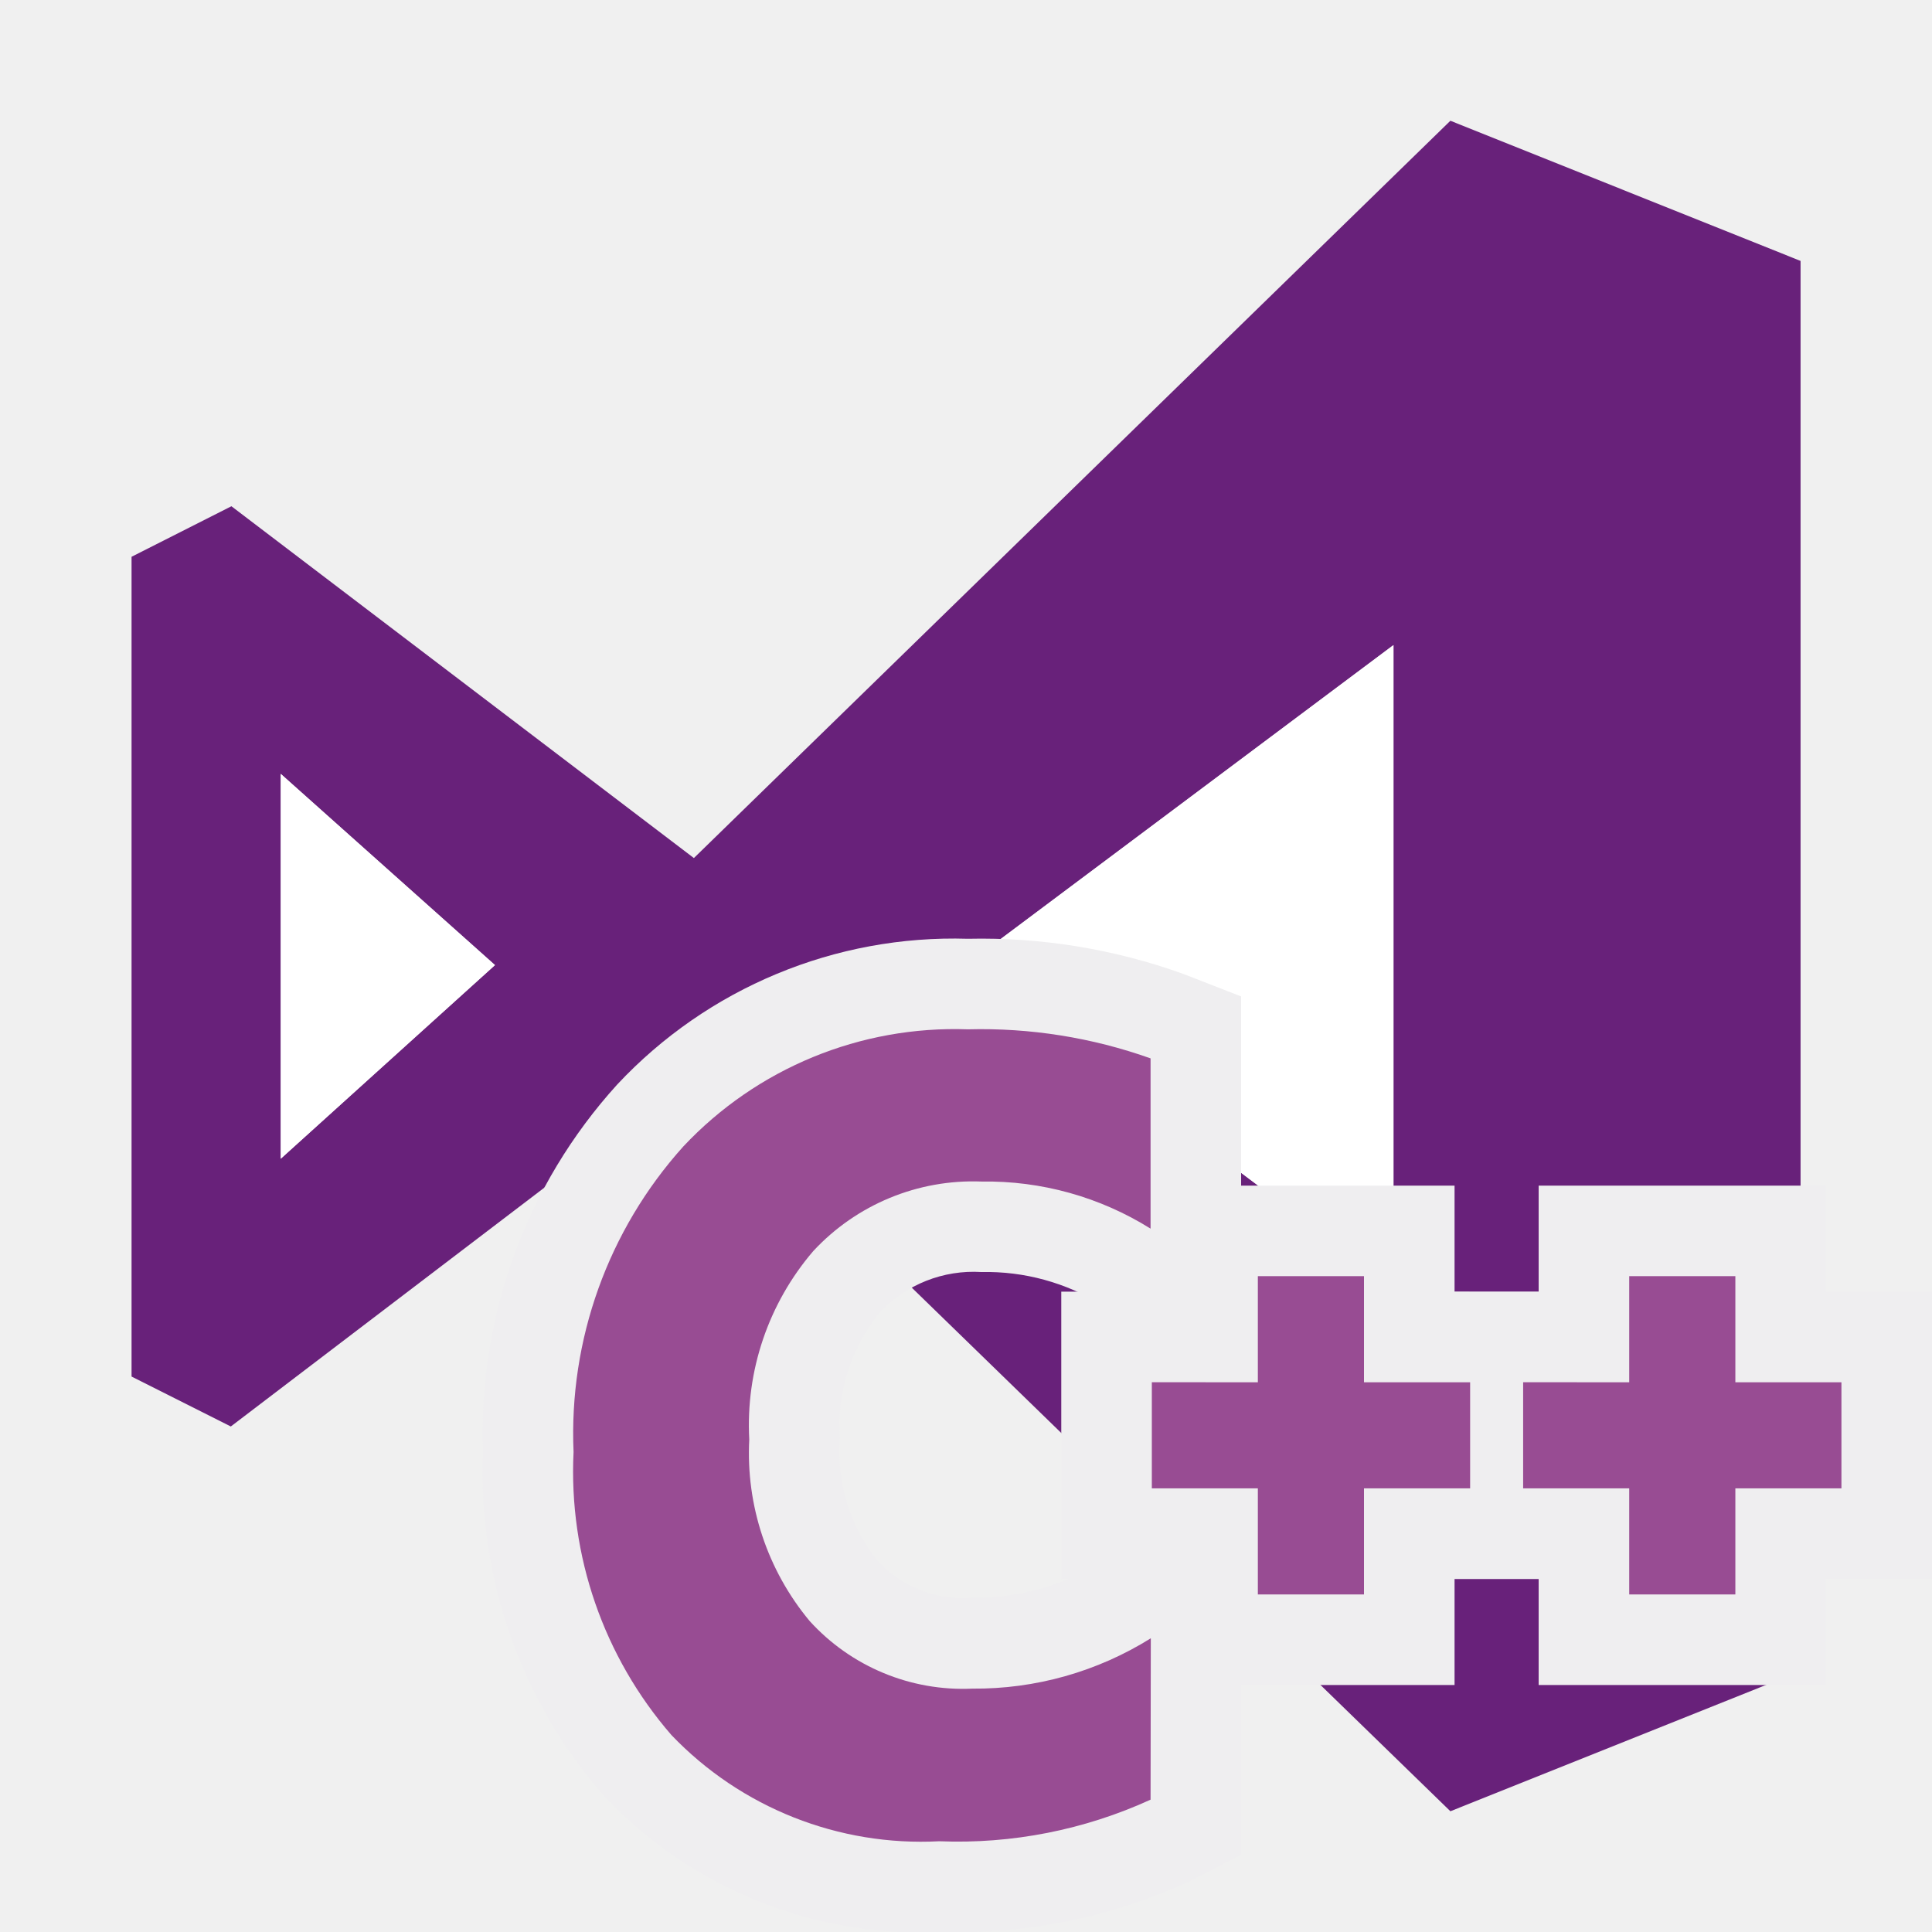
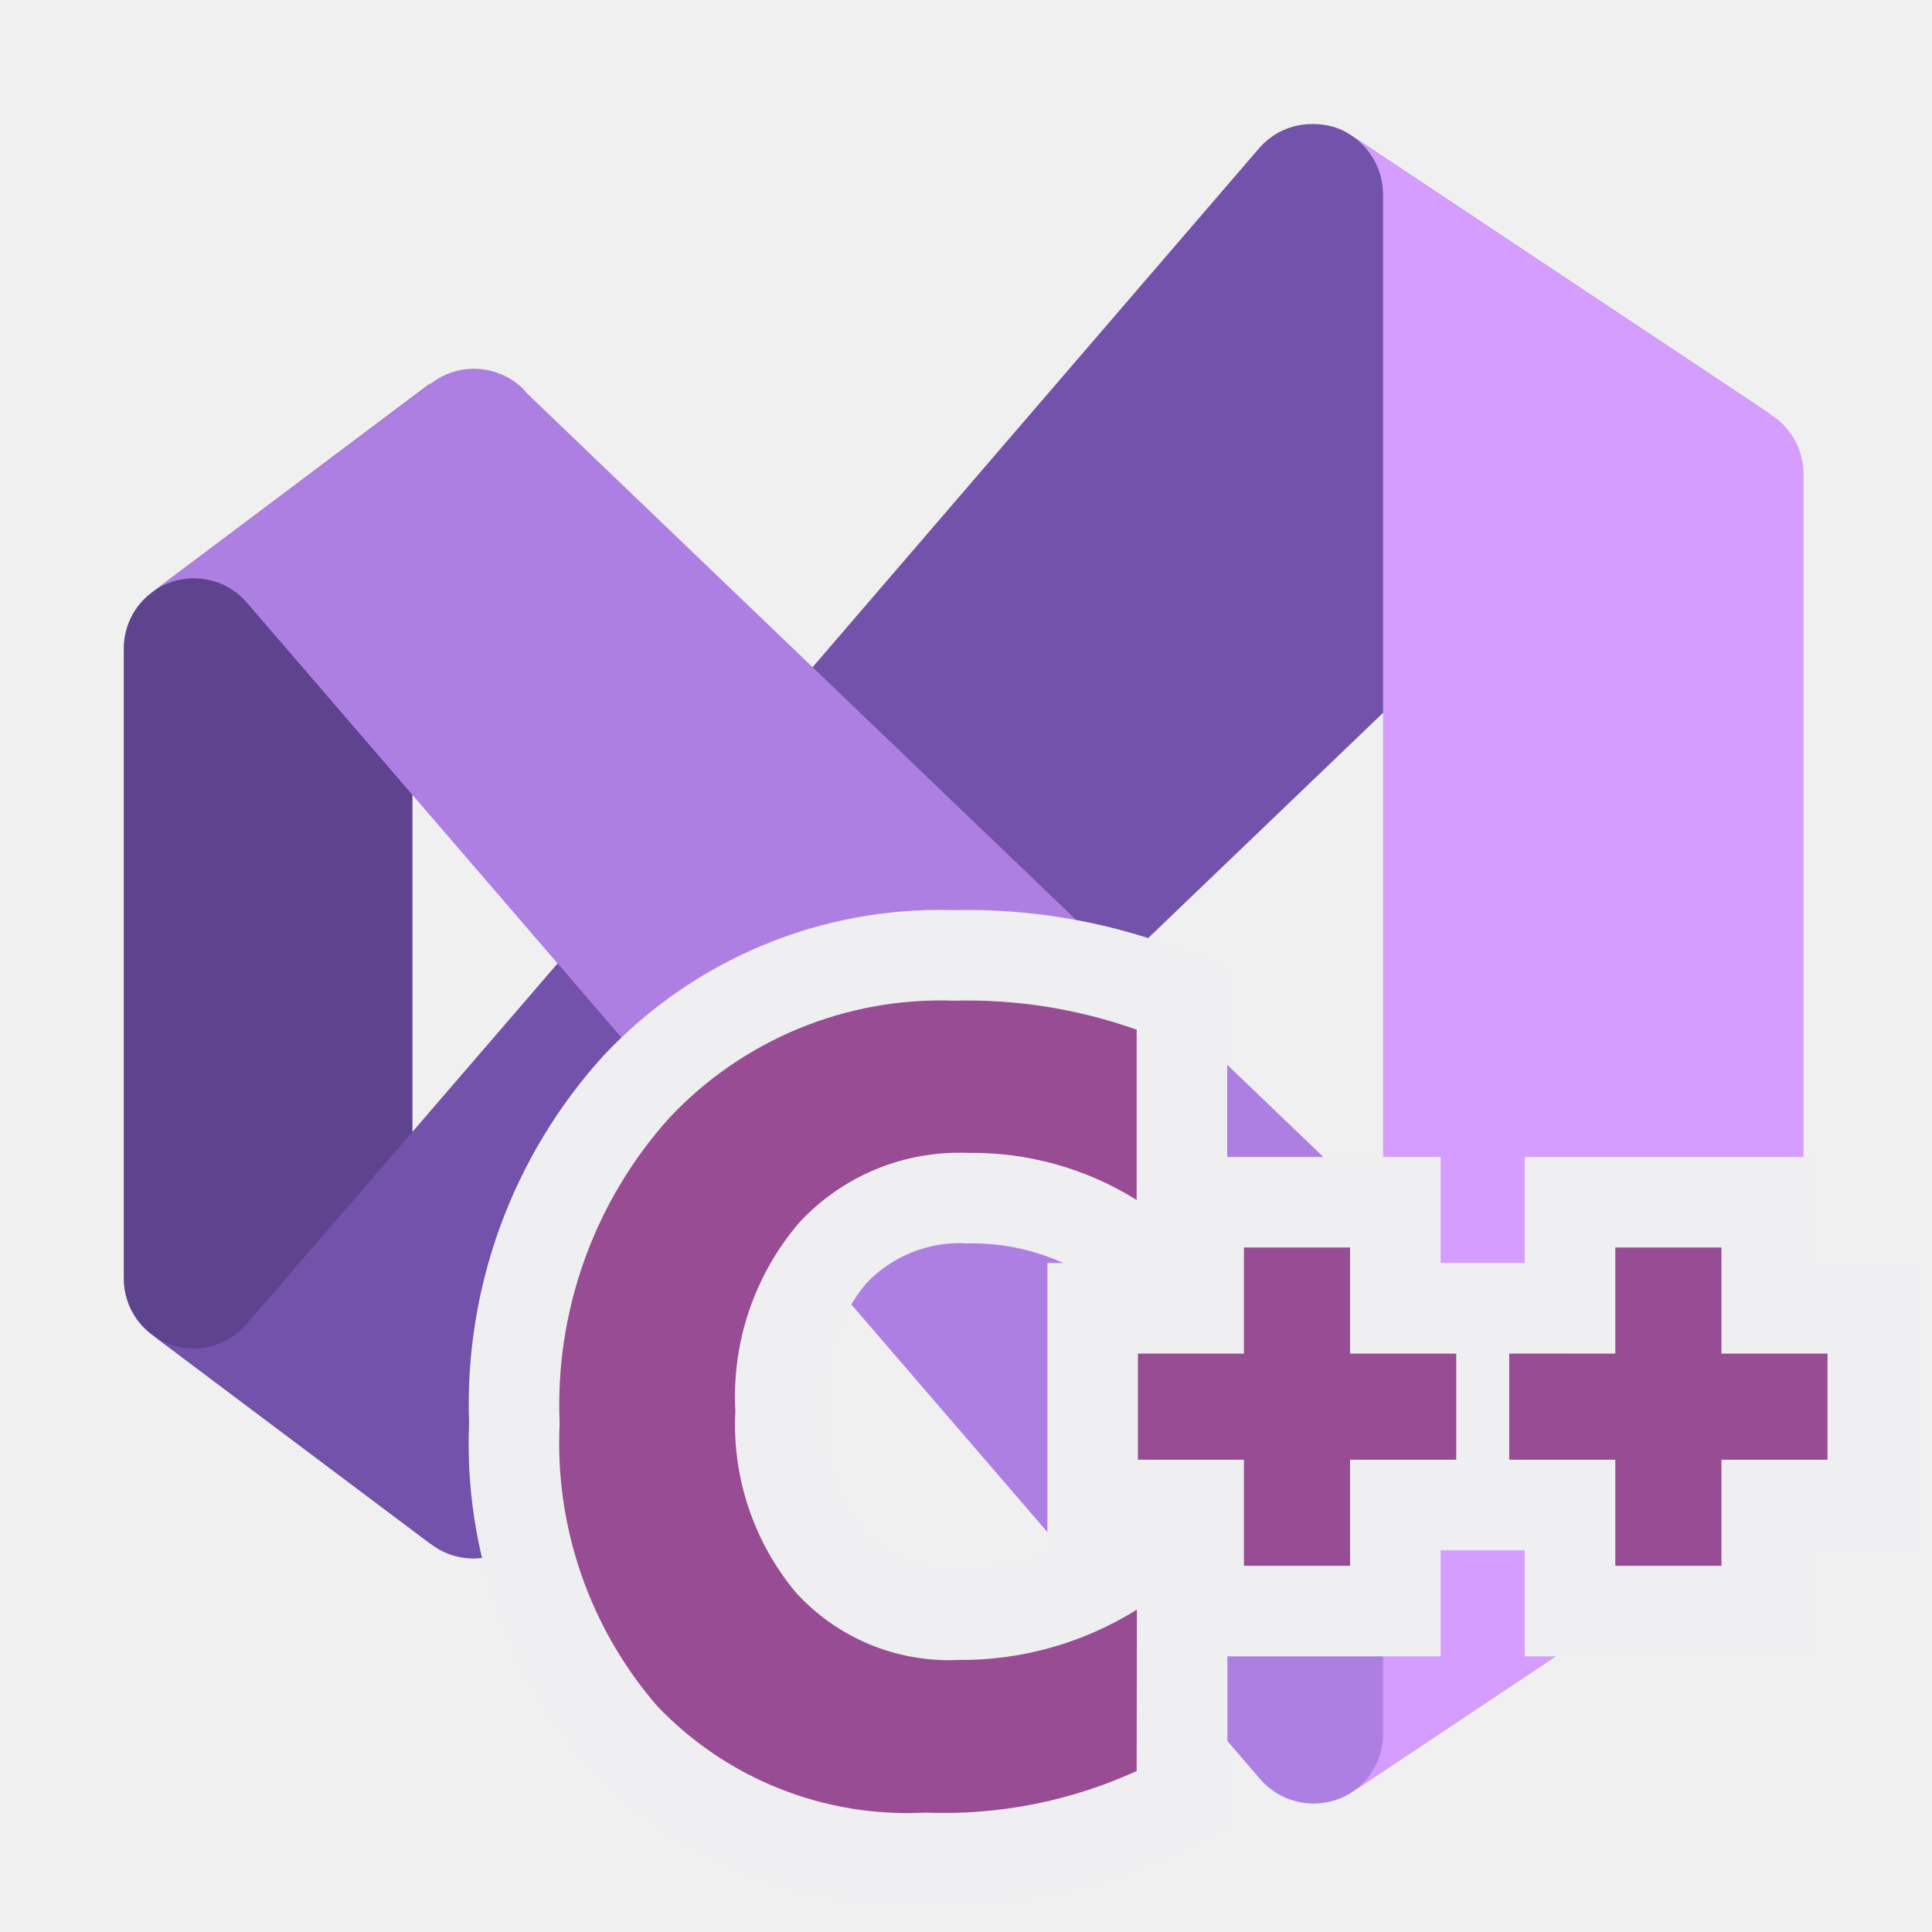
- <svg xmlns="http://www.w3.org/2000/svg" viewBox="0 0 32 32">
-   <path d="M29.821,4.321,24.023,2,11.493,14.212,3.833,8.385l-1.654.837V22.8l1.644.827,7.65-5.827L24.023,30l5.8-2.321V4.321ZM4.65,19.192V12.818L8.2,15.985ZM16,15.985l7.082-5.3V21.324l-7.092-5.339Z" style="fill:#68217a" />
-   <polygon points="15.995 15.985 23.077 10.686 23.077 21.324 15.985 15.985 15.995 15.985" style="fill:#fff" />
-   <polygon points="4.65 19.192 4.65 12.818 8.196 15.985 4.65 19.192" style="fill:#fff" />
-   <path d="M15.553,32a7.185,7.185,0,0,1-5.541-2.244A8.131,8.131,0,0,1,8,24.05a8.587,8.587,0,0,1,2.222-6.086,7.631,7.631,0,0,1,5.809-2.415,9.876,9.876,0,0,1,3.571.583l.955.372v6.569l-2.3-1.456a3.636,3.636,0,0,0-2-.548,2.127,2.127,0,0,0-1.684.668,2.975,2.975,0,0,0-.663,2.1,2.9,2.9,0,0,0,.62,2.008,1.918,1.918,0,0,0,1.572.618,3.976,3.976,0,0,0,2.165-.607l2.293-1.427v6.292l-.815.419A9.177,9.177,0,0,1,15.553,32Z" style="fill:#efeef0" />
-   <polygon points="24.092 27.909 19.334 27.909 19.334 26.152 17.578 26.152 17.578 21.394 19.334 21.395 19.334 19.638 24.092 19.638 24.092 21.396 25.85 21.396 25.85 26.152 24.092 26.152 24.092 27.909" style="fill:#efeef0" />
-   <polygon points="30.243 27.909 25.485 27.909 25.485 26.152 23.728 26.152 23.728 21.394 25.485 21.395 25.485 19.638 30.243 19.638 30.243 21.396 32 21.396 32 26.152 30.243 26.152 30.243 27.909" style="fill:#efeef0" />
-   <path d="M19.057,29.808a7.682,7.682,0,0,1-3.5.689,5.721,5.721,0,0,1-4.436-1.759A6.657,6.657,0,0,1,9.5,24.05a7.107,7.107,0,0,1,1.817-5.06,6.162,6.162,0,0,1,4.714-1.941,8.364,8.364,0,0,1,3.026.481V20.35a5.129,5.129,0,0,0-2.8-.78,3.61,3.61,0,0,0-2.787,1.152,4.428,4.428,0,0,0-1.06,3.12,4.349,4.349,0,0,0,1,3.007,3.428,3.428,0,0,0,2.693,1.12,5.489,5.489,0,0,0,2.958-.834Z" style="fill:#984c93" />
-   <polygon points="20.834 22.895 20.834 21.137 22.592 21.137 22.592 22.895 24.35 22.895 24.35 24.652 22.592 24.652 22.592 26.409 20.834 26.409 20.834 24.652 19.078 24.652 19.078 22.894 20.834 22.895" style="fill:#984c93" />
-   <polygon points="26.985 22.895 26.985 21.137 28.743 21.137 28.743 22.895 30.5 22.895 30.5 24.652 28.743 24.652 28.743 26.409 26.985 26.409 26.985 24.652 25.228 24.652 25.228 22.894 26.985 22.895" style="fill:#984c93" />
+ <svg xmlns="http://www.w3.org/2000/svg" version="1.1" viewBox="0 0 32 32" xml:space="preserve">
+   <g transform="matrix(1.1549 0 0 1.1549 6.6699 14.758)">
+     <path d="m0.41 9.37-4.01-3.01a1 1 0 0 1-0.4-0.8v-9.04a1 1 0 0 1 0.4-0.8l4.01-3.01a0.9 0.9 0 0 0-0.27 0.8v15.06a0.91 0.91 0 0 0 0.27 0.8z" fill="#5e438f" />
+     <path d="m19.64-6.82a1 1 0 0 0-1.25 0.11l-0.07 0.07-16.54 15.86-0.07 0.07a1 1 0 0 1-1.3 0.08l-4.01-3.01a1 1 0 0 0 1.36-0.15c4.85-5.61 9.68-11.24 14.52-16.86 0.2-0.23 0.47-0.35 0.77-0.35 0.2 0 0.39 0.05 0.55 0.16z" fill="#7252aa" />
+     <path d="m19.65 8.9-6.03 4.02c-0.42 0.28-0.99 0.2-1.32-0.18l-14.53-16.87a1 1 0 0 0-1.37-0.15l4.02-3.01a1 1 0 0 1 0.6-0.2c0.26 0 0.51 0.1 0.7 0.28l0.06 0.07 16.54 15.86 0.07 0.07a1 1 0 0 0 1.25 0.11z" fill="#ae7fe2" />
+     <path d="m20.09-5.99v14.05a1 1 0 0 1-0.45 0.84l-6.02 4.02a1 1 0 0 0 0.44-0.84v-22.08a1.02 1.02 0 0 0-0.46-0.84l6.04 4.02a1.01 1.01 0 0 1 0.45 0.83z" fill="#d59dff" />
+   </g>
+   <g transform="translate(-.23045 -.47454)">
+     <g fill="#efeef0">
+       <path d="m15.553 32a7.185 7.185 0 0 1-5.541-2.244 8.131 8.131 0 0 1-2.012-5.706 8.587 8.587 0 0 1 2.222-6.086 7.631 7.631 0 0 1 5.809-2.415 9.876 9.876 0 0 1 3.571 0.583l0.955 0.372v6.569l-2.3-1.456a3.636 3.636 0 0 0-2-0.548 2.127 2.127 0 0 0-1.684 0.668 2.975 2.975 0 0 0-0.663 2.1 2.9 2.9 0 0 0 0.62 2.008 1.918 1.918 0 0 0 1.572 0.618 3.976 3.976 0 0 0 2.165-0.607l2.293-1.427v6.292l-0.815 0.419a9.177 9.177 0 0 1-4.192 0.86z" />
+       <polygon points="19.334 27.909 19.334 26.152 17.578 26.152 17.578 21.394 19.334 21.395 19.334 19.638 24.092 19.638 24.092 21.396 25.85 21.396 25.85 26.152 24.092 26.152 24.092 27.909" />
+       <polygon points="25.485 27.909 25.485 26.152 23.728 26.152 23.728 21.394 25.485 21.395 25.485 19.638 30.243 19.638 30.243 21.396 32 21.396 32 26.152 30.243 26.152 30.243 27.909" />
+     </g>
+     <g fill="#984c93">
+       <path d="m19.057 29.808a7.682 7.682 0 0 1-3.5 0.689 5.721 5.721 0 0 1-4.436-1.759 6.657 6.657 0 0 1-1.621-4.688 7.107 7.107 0 0 1 1.817-5.06 6.162 6.162 0 0 1 4.714-1.941 8.364 8.364 0 0 1 3.026 0.481v2.82a5.129 5.129 0 0 0-2.8-0.78 3.61 3.61 0 0 0-2.787 1.152 4.428 4.428 0 0 0-1.06 3.12 4.349 4.349 0 0 0 1 3.007 3.428 3.428 0 0 0 2.693 1.12 5.489 5.489 0 0 0 2.958-0.834z" />
+       <polygon points="20.834 21.137 22.592 21.137 22.592 22.895 24.35 22.895 24.35 24.652 22.592 24.652 22.592 26.409 20.834 26.409 20.834 24.652 19.078 24.652 19.078 22.894 20.834 22.895" />
+       <polygon points="26.985 21.137 28.743 21.137 28.743 22.895 30.5 22.895 30.5 24.652 28.743 24.652 28.743 26.409 26.985 26.409 26.985 24.652 25.228 24.652 25.228 22.894 26.985 22.895" />
+     </g>
+   </g>
</svg>
